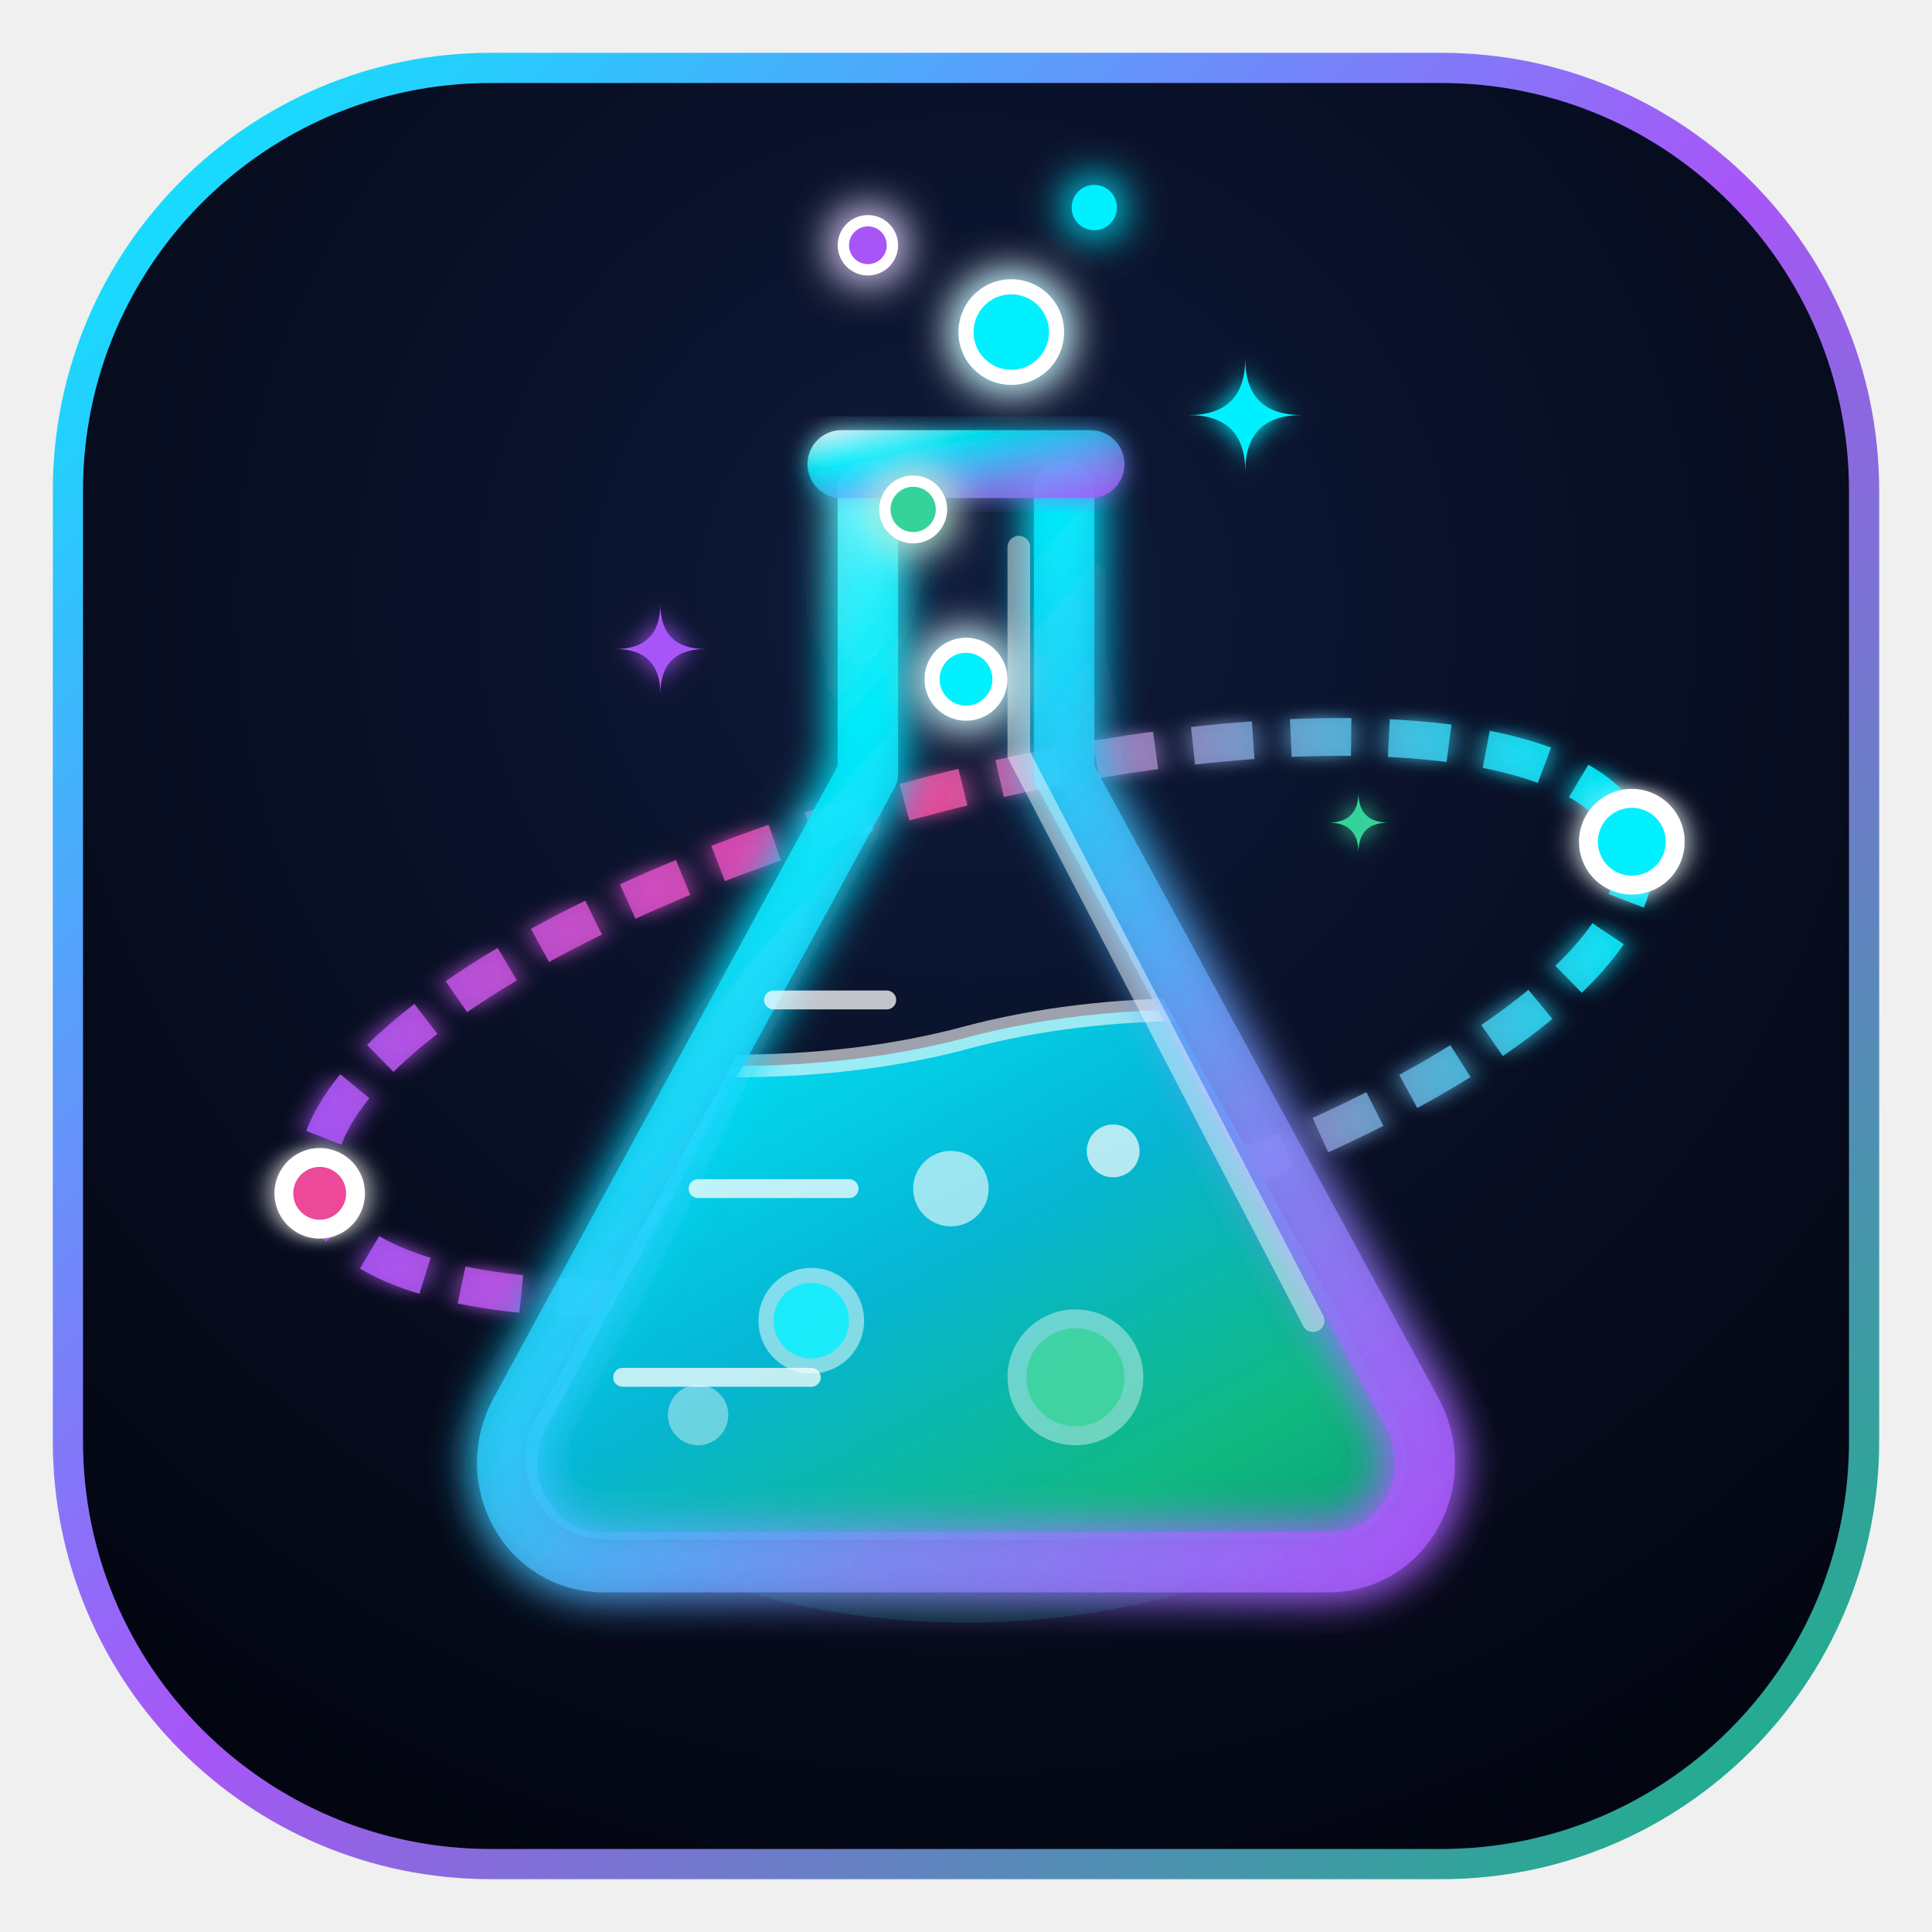
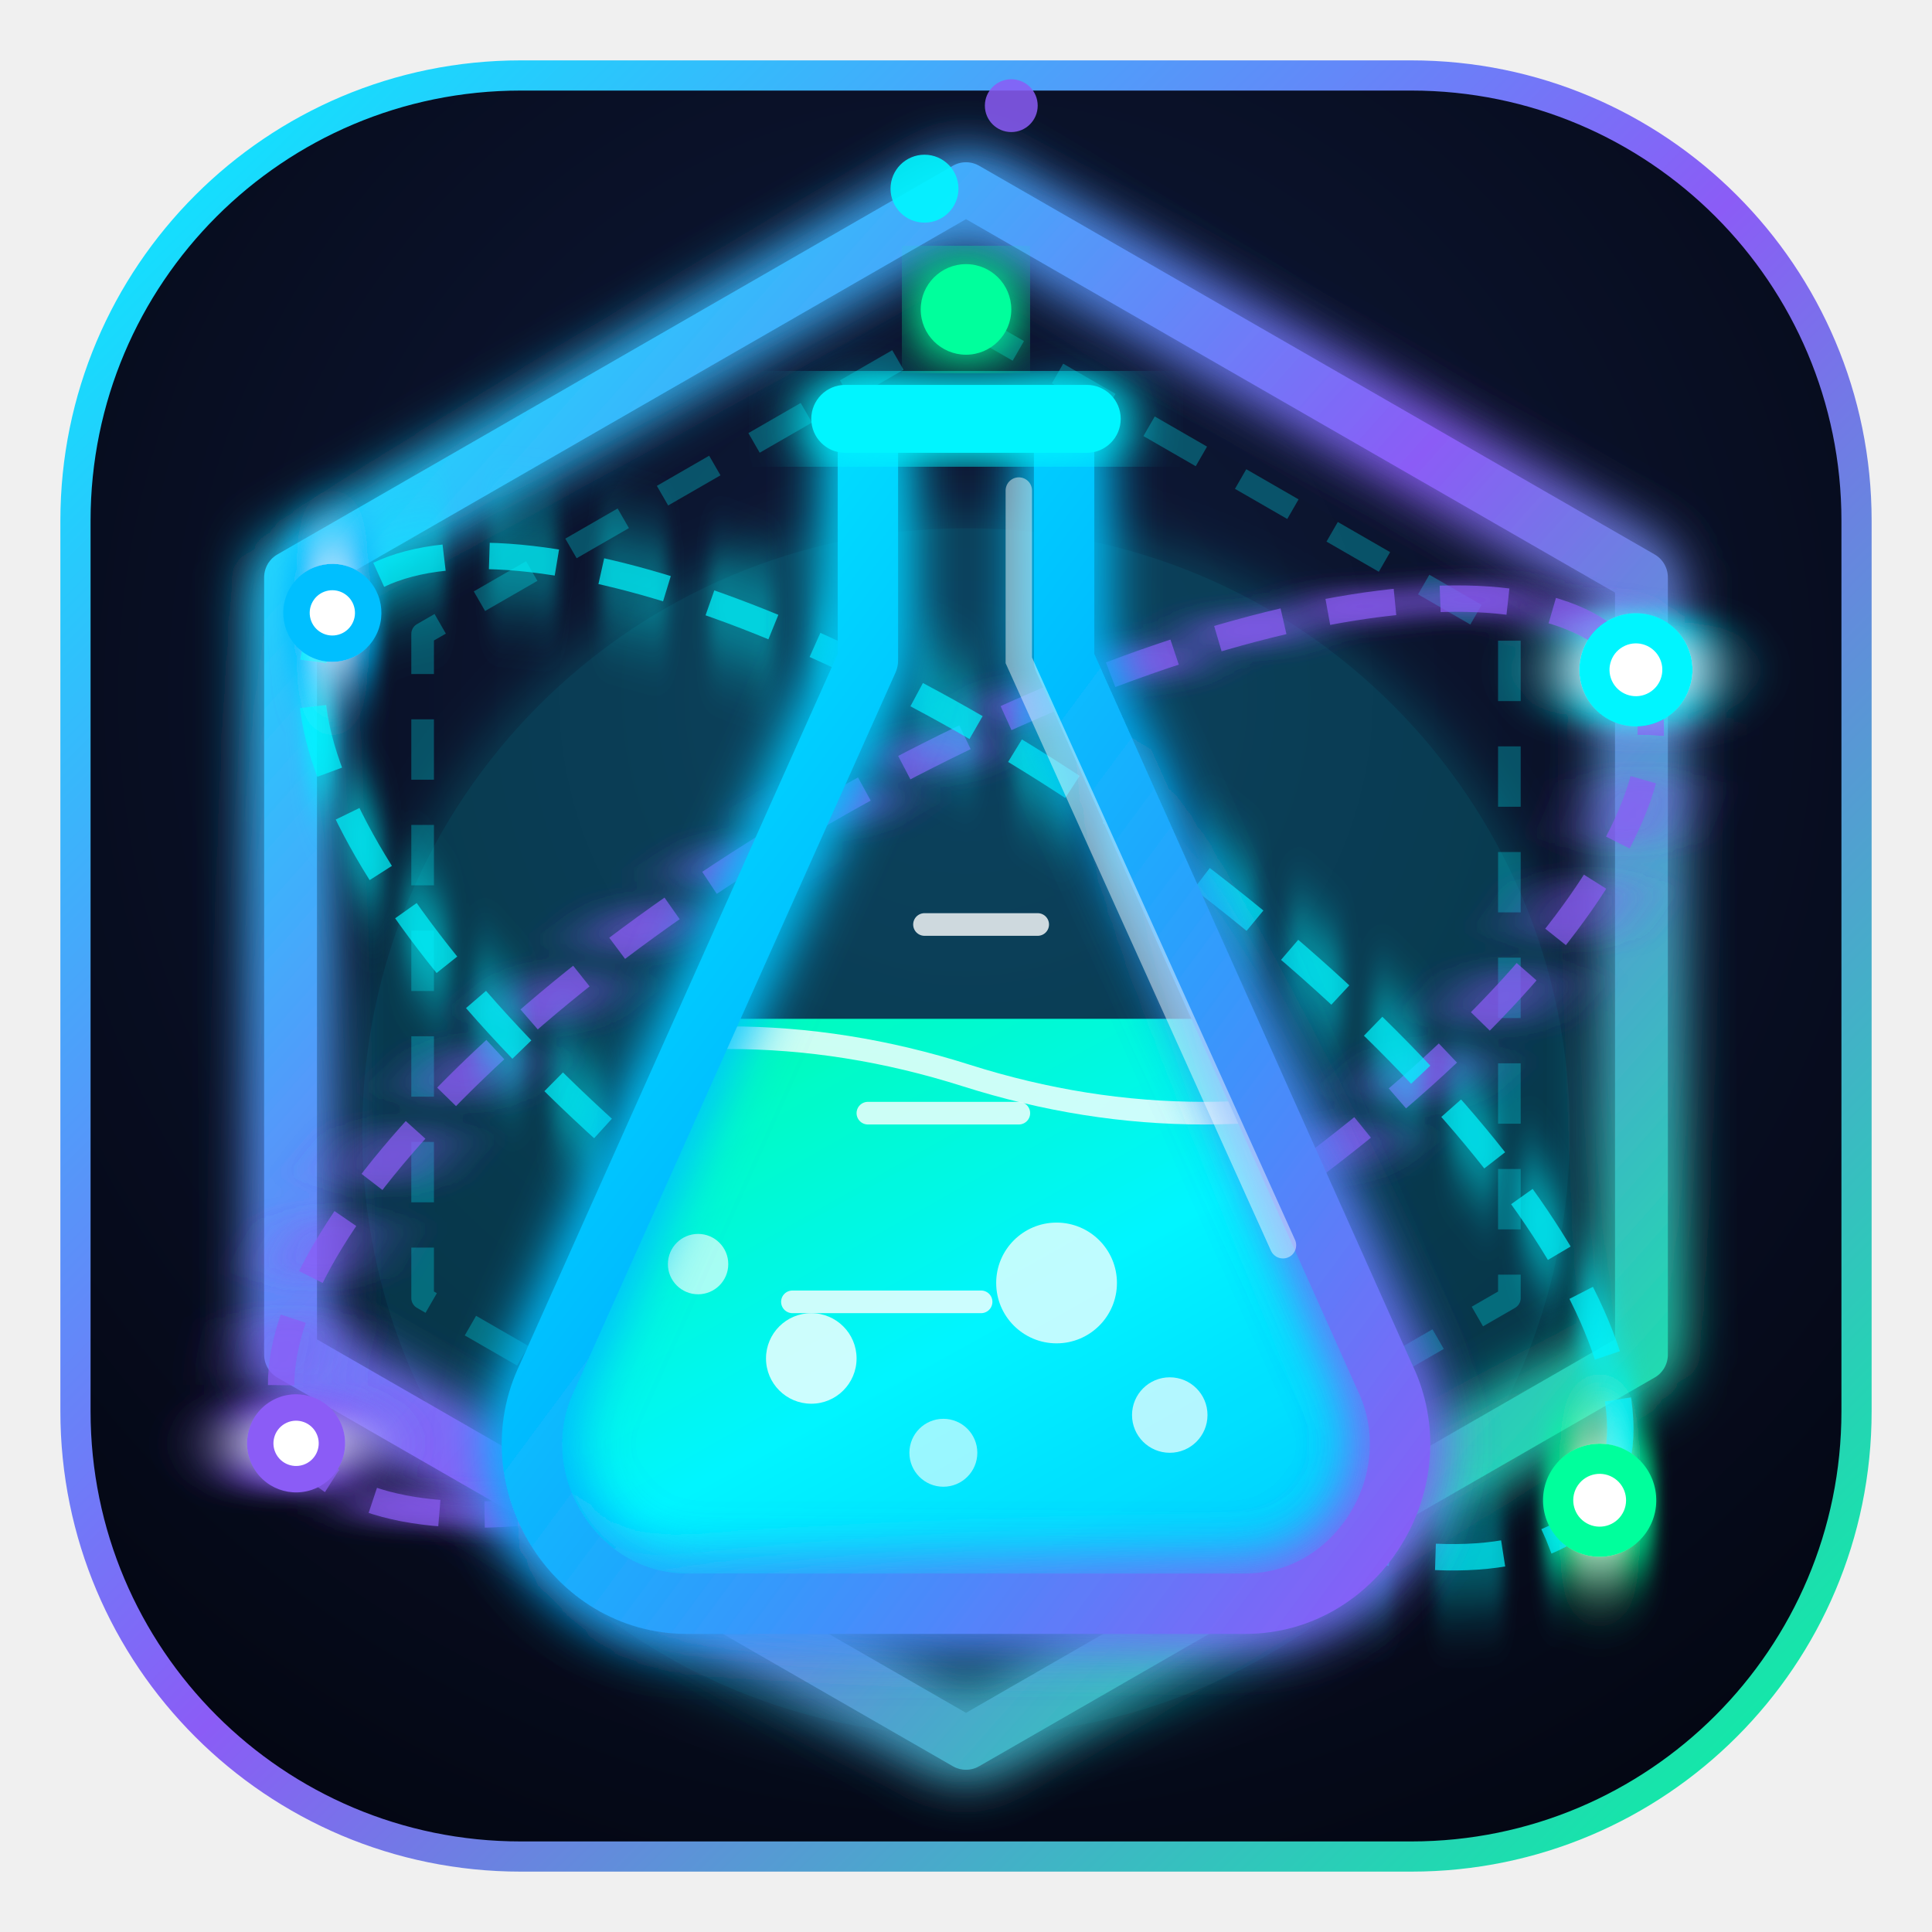
<svg xmlns="http://www.w3.org/2000/svg" viewBox="0 0 512 512" width="100%" height="100%">
  <defs>
-     <radialGradient id="bgGrad" cx="50%" cy="30%" r="75%">
+     <radialGradient id="favBgGrad" cx="50%" cy="35%" r="75%">
      <stop offset="0%" stop-color="#0f1b3b" />
-       <stop offset="55%" stop-color="#080e22" />
+       <stop offset="60%" stop-color="#080e22" />
      <stop offset="100%" stop-color="#030611" />
    </radialGradient>
-     <linearGradient id="borderGrad" x1="0%" y1="0%" x2="100%" y2="100%">
-       <stop offset="0%" stop-color="#00f0ff" />
-       <stop offset="50%" stop-color="#a855f7" />
-       <stop offset="100%" stop-color="#10b981" />
+     <linearGradient id="favHexGrad" x1="0%" y1="0%" x2="100%" y2="100%">
+       <stop offset="0%" stop-color="#00F5FF" />
+       <stop offset="50%" stop-color="#8B5CF6" />
+       <stop offset="100%" stop-color="#00FF9C" />
    </linearGradient>
-     <linearGradient id="liquidGrad" x1="0%" y1="0%" x2="100%" y2="100%">
-       <stop offset="0%" stop-color="#00f0ff" />
-       <stop offset="45%" stop-color="#06b6d4" />
-       <stop offset="75%" stop-color="#10b981" />
-       <stop offset="100%" stop-color="#059669" />
+     <linearGradient id="favFlaskGrad" x1="0%" y1="0%" x2="100%" y2="100%">
+       <stop offset="0%" stop-color="#00F5FF" />
+       <stop offset="40%" stop-color="#00BFFF" />
+       <stop offset="100%" stop-color="#8B5CF6" />
    </linearGradient>
-     <linearGradient id="glassGrad" x1="0%" y1="0%" x2="100%" y2="100%">
-       <stop offset="0%" stop-color="#ffffff" stop-opacity="0.9" />
-       <stop offset="30%" stop-color="#00f0ff" stop-opacity="0.8" />
-       <stop offset="70%" stop-color="#818cf8" stop-opacity="0.7" />
-       <stop offset="100%" stop-color="#a855f7" stop-opacity="0.9" />
+     <linearGradient id="favLiquidGrad" x1="0%" y1="0%" x2="100%" y2="100%">
+       <stop offset="0%" stop-color="#00FF9C" />
+       <stop offset="50%" stop-color="#00F5FF" />
+       <stop offset="100%" stop-color="#00BFFF" />
    </linearGradient>
-     <linearGradient id="orbitGrad" x1="0%" y1="0%" x2="100%" y2="0%">
-       <stop offset="0%" stop-color="#a855f7" stop-opacity="0.9" />
-       <stop offset="50%" stop-color="#ec4899" stop-opacity="0.9" />
-       <stop offset="100%" stop-color="#00f0ff" stop-opacity="0.9" />
-     </linearGradient>
-     <radialGradient id="liquidAura" cx="50%" cy="70%" r="45%">
-       <stop offset="0%" stop-color="#00f0ff" stop-opacity="0.45" />
-       <stop offset="60%" stop-color="#10b981" stop-opacity="0.2" />
-       <stop offset="100%" stop-color="#00f0ff" stop-opacity="0" />
-     </radialGradient>
-     <filter id="neonGlow" x="-30%" y="-30%" width="160%" height="160%">
-       <feGaussianBlur stdDeviation="6" result="blur" />
+     <clipPath id="favFlaskClip">
+       <path d="M 235 180 L 150 370 C 138 395 156 422 186 422 L 326 422 C 356 422 374 395 362 370 L 277 180 Z" />
+     </clipPath>
+     <filter id="favGlow" x="-20%" y="-20%" width="140%" height="140%">
+       <feGaussianBlur stdDeviation="8" result="blur" />
      <feMerge>
        <feMergeNode in="blur" />
        <feMergeNode in="blur" />
        <feMergeNode in="SourceGraphic" />
      </feMerge>
    </filter>
-     <filter id="softGlow" x="-20%" y="-20%" width="140%" height="140%">
-       <feGaussianBlur stdDeviation="3" result="blur" />
-       <feMerge>
-         <feMergeNode in="blur" />
-         <feMergeNode in="SourceGraphic" />
-       </feMerge>
-     </filter>
-     <clipPath id="flaskInnerClip">
-       <path d="M 234 135                 L 234 210                 L 142 376                 C 134 390 144 408 160 408                 L 352 408                 C 368 408 378 390 370 376                 L 278 210                 L 278 135                 Z" />
-     </clipPath>
  </defs>
-   <rect x="18" y="18" width="476" height="476" rx="112" fill="url(#bgGrad)" stroke="url(#borderGrad)" stroke-width="8" />
-   <ellipse cx="256" cy="340" rx="140" ry="90" fill="url(#liquidAura)" />
-   <g transform="rotate(-15, 256, 260)" filter="url(#softGlow)">
-     <ellipse cx="256" cy="270" rx="180" ry="60" fill="none" stroke="url(#orbitGrad)" stroke-width="10" stroke-dasharray="16 10" />
-     <circle cx="436" cy="270" r="14" fill="#ffffff" />
-     <circle cx="436" cy="270" r="9" fill="#00f0ff" />
-     <circle cx="76" cy="270" r="12" fill="#ffffff" />
-     <circle cx="76" cy="270" r="7" fill="#ec4899" />
+   <rect x="20" y="20" width="472" height="472" rx="118" fill="url(#favBgGrad)" stroke="url(#favHexGrad)" stroke-width="8" />
+   <circle cx="256" cy="300" r="160" fill="#00F5FF" opacity="0.18" filter="url(#favGlow)" />
+   <polygon points="256,50 435,153 435,359 256,462 77,359 77,153" fill="none" stroke="url(#favHexGrad)" stroke-width="14" stroke-linejoin="round" filter="url(#favGlow)" />
+   <polygon points="256,85 400,168 400,344 256,427 112,344 112,168" fill="none" stroke="rgba(0, 245, 255, 0.28)" stroke-width="6" stroke-dasharray="16 12" stroke-linejoin="round" />
+   <g transform="rotate(-30, 256, 280)" filter="url(#favGlow)">
+     <ellipse cx="256" cy="280" rx="205" ry="75" fill="none" stroke="rgba(139, 92, 246, 0.7)" stroke-width="7" stroke-dasharray="18 12" />
+     <circle cx="461" cy="280" r="15" fill="#00F5FF" />
+     <circle cx="461" cy="280" r="7" fill="#FFFFFF" />
+     <circle cx="51" cy="280" r="13" fill="#8B5CF6" />
+     <circle cx="51" cy="280" r="6" fill="#FFFFFF" />
  </g>
-   <g clip-path="url(#flaskInnerClip)">
-     <path d="M 120 275 Q 200 290 256 275 T 392 275 L 392 420 L 120 420 Z" fill="url(#liquidGrad)" />
-     <path d="M 120 275 Q 200 290 256 275 T 392 275" fill="none" stroke="#ffffff" stroke-width="6" opacity="0.6" />
-     <circle cx="215" cy="350" r="14" fill="#ffffff" opacity="0.5" />
-     <circle cx="215" cy="350" r="10" fill="#00f0ff" opacity="0.8" />
-     <circle cx="285" cy="365" r="18" fill="#ffffff" opacity="0.4" />
-     <circle cx="285" cy="365" r="13" fill="#34d399" opacity="0.8" />
-     <circle cx="252" cy="315" r="10" fill="#ffffff" opacity="0.6" />
-     <circle cx="295" cy="305" r="7" fill="#ffffff" opacity="0.7" />
-     <circle cx="185" cy="375" r="8" fill="#ffffff" opacity="0.4" />
+   <g transform="rotate(35, 256, 280)" filter="url(#favGlow)">
+     <ellipse cx="256" cy="280" rx="205" ry="75" fill="none" stroke="rgba(0, 245, 255, 0.7)" stroke-width="7" stroke-dasharray="18 12" />
+     <circle cx="461" cy="280" r="15" fill="#00FF9C" />
+     <circle cx="461" cy="280" r="7" fill="#FFFFFF" />
+     <circle cx="51" cy="280" r="13" fill="#00BFFF" />
+     <circle cx="51" cy="280" r="6" fill="#FFFFFF" />
  </g>
-   <path d="M 230 130             L 230 205             L 138 374             C 128 392 140 414 160 414             L 352 414             C 372 414 384 392 374 374             L 282 205             L 282 130" fill="none" stroke="url(#glassGrad)" stroke-width="16" stroke-linecap="round" stroke-linejoin="round" filter="url(#neonGlow)" />
-   <rect x="214" y="114" width="84" height="18" rx="9" fill="url(#glassGrad)" filter="url(#softGlow)" />
-   <line x1="205" y1="265" x2="235" y2="265" stroke="#ffffff" stroke-width="5" stroke-linecap="round" opacity="0.75" />
-   <line x1="185" y1="315" x2="225" y2="315" stroke="#ffffff" stroke-width="5" stroke-linecap="round" opacity="0.75" />
-   <line x1="165" y1="365" x2="215" y2="365" stroke="#ffffff" stroke-width="5" stroke-linecap="round" opacity="0.75" />
-   <path d="M 270 145 L 270 200 L 348 350" fill="none" stroke="#ffffff" stroke-width="6" stroke-linecap="round" opacity="0.45" />
-   <g filter="url(#neonGlow)">
-     <circle cx="256" cy="180" r="11" fill="#ffffff" />
-     <circle cx="256" cy="180" r="7" fill="#00f0ff" />
-     <circle cx="242" cy="135" r="9" fill="#ffffff" />
-     <circle cx="242" cy="135" r="6" fill="#34d399" />
-     <circle cx="268" cy="88" r="14" fill="#ffffff" />
-     <circle cx="268" cy="88" r="10" fill="#00f0ff" />
-     <circle cx="230" cy="65" r="8" fill="#ffffff" />
-     <circle cx="230" cy="65" r="5" fill="#a855f7" />
-     <circle cx="290" cy="55" r="6" fill="#00f0ff" />
+   <g clip-path="url(#favFlaskClip)">
+     <rect x="100" y="270" width="312" height="170" fill="url(#favLiquidGrad)" />
+     <path d="M 120 285 Q 188 265 256 285 T 392 285 L 392 430 L 120 430 Z" fill="url(#favLiquidGrad)" opacity="0.95" />
+     <path d="M 130 285 Q 193 265 256 285 T 382 285" fill="none" stroke="#FFFFFF" stroke-width="6" opacity="0.8" />
+     <circle cx="215" cy="360" r="12" fill="#FFFFFF" opacity="0.8" />
+     <circle cx="280" cy="340" r="16" fill="#FFFFFF" opacity="0.75" />
+     <circle cx="250" cy="385" r="9" fill="#FFFFFF" opacity="0.6" />
+     <circle cx="310" cy="375" r="10" fill="#FFFFFF" opacity="0.7" />
+     <circle cx="185" cy="335" r="8" fill="#FFFFFF" opacity="0.65" />
  </g>
-   <path d="M 330 95 Q 330 110 345 110 Q 330 110 330 125 Q 330 110 315 110 Q 330 110 330 95 Z" fill="#00f0ff" filter="url(#softGlow)" />
-   <path d="M 175 160 Q 175 172 187 172 Q 175 172 175 184 Q 175 172 163 172 Q 175 172 175 160 Z" fill="#a855f7" filter="url(#softGlow)" />
-   <path d="M 360 210 Q 360 218 368 218 Q 360 218 360 226 Q 360 218 352 218 Q 360 218 360 210 Z" fill="#34d399" filter="url(#softGlow)" />
+   <path d="M 230 115         L 230 175         L 145 365         C 132 392 152 425 182 425         L 330 425         C 360 425 380 392 367 365         L 282 175         L 282 115" fill="none" stroke="url(#favFlaskGrad)" stroke-width="16" stroke-linecap="round" stroke-linejoin="round" filter="url(#favGlow)" />
+   <rect x="215" y="102" width="82" height="18" rx="9" fill="#00F5FF" filter="url(#favGlow)" />
+   <line x1="245" y1="245" x2="275" y2="245" stroke="#FFFFFF" stroke-width="6" stroke-linecap="round" opacity="0.8" />
+   <line x1="230" y1="295" x2="270" y2="295" stroke="#FFFFFF" stroke-width="6" stroke-linecap="round" opacity="0.8" />
+   <line x1="210" y1="345" x2="260" y2="345" stroke="#FFFFFF" stroke-width="6" stroke-linecap="round" opacity="0.8" />
+   <path d="M 270 130 L 270 175 L 340 330" fill="none" stroke="#FFFFFF" stroke-width="7" stroke-linecap="round" opacity="0.45" />
+   <circle cx="256" cy="82" r="12" fill="#00FF9C" filter="url(#favGlow)" />
+   <circle cx="245" cy="50" r="9" fill="#00F5FF" opacity="0.9" />
+   <circle cx="268" cy="28" r="7" fill="#8B5CF6" opacity="0.85" />
</svg>
